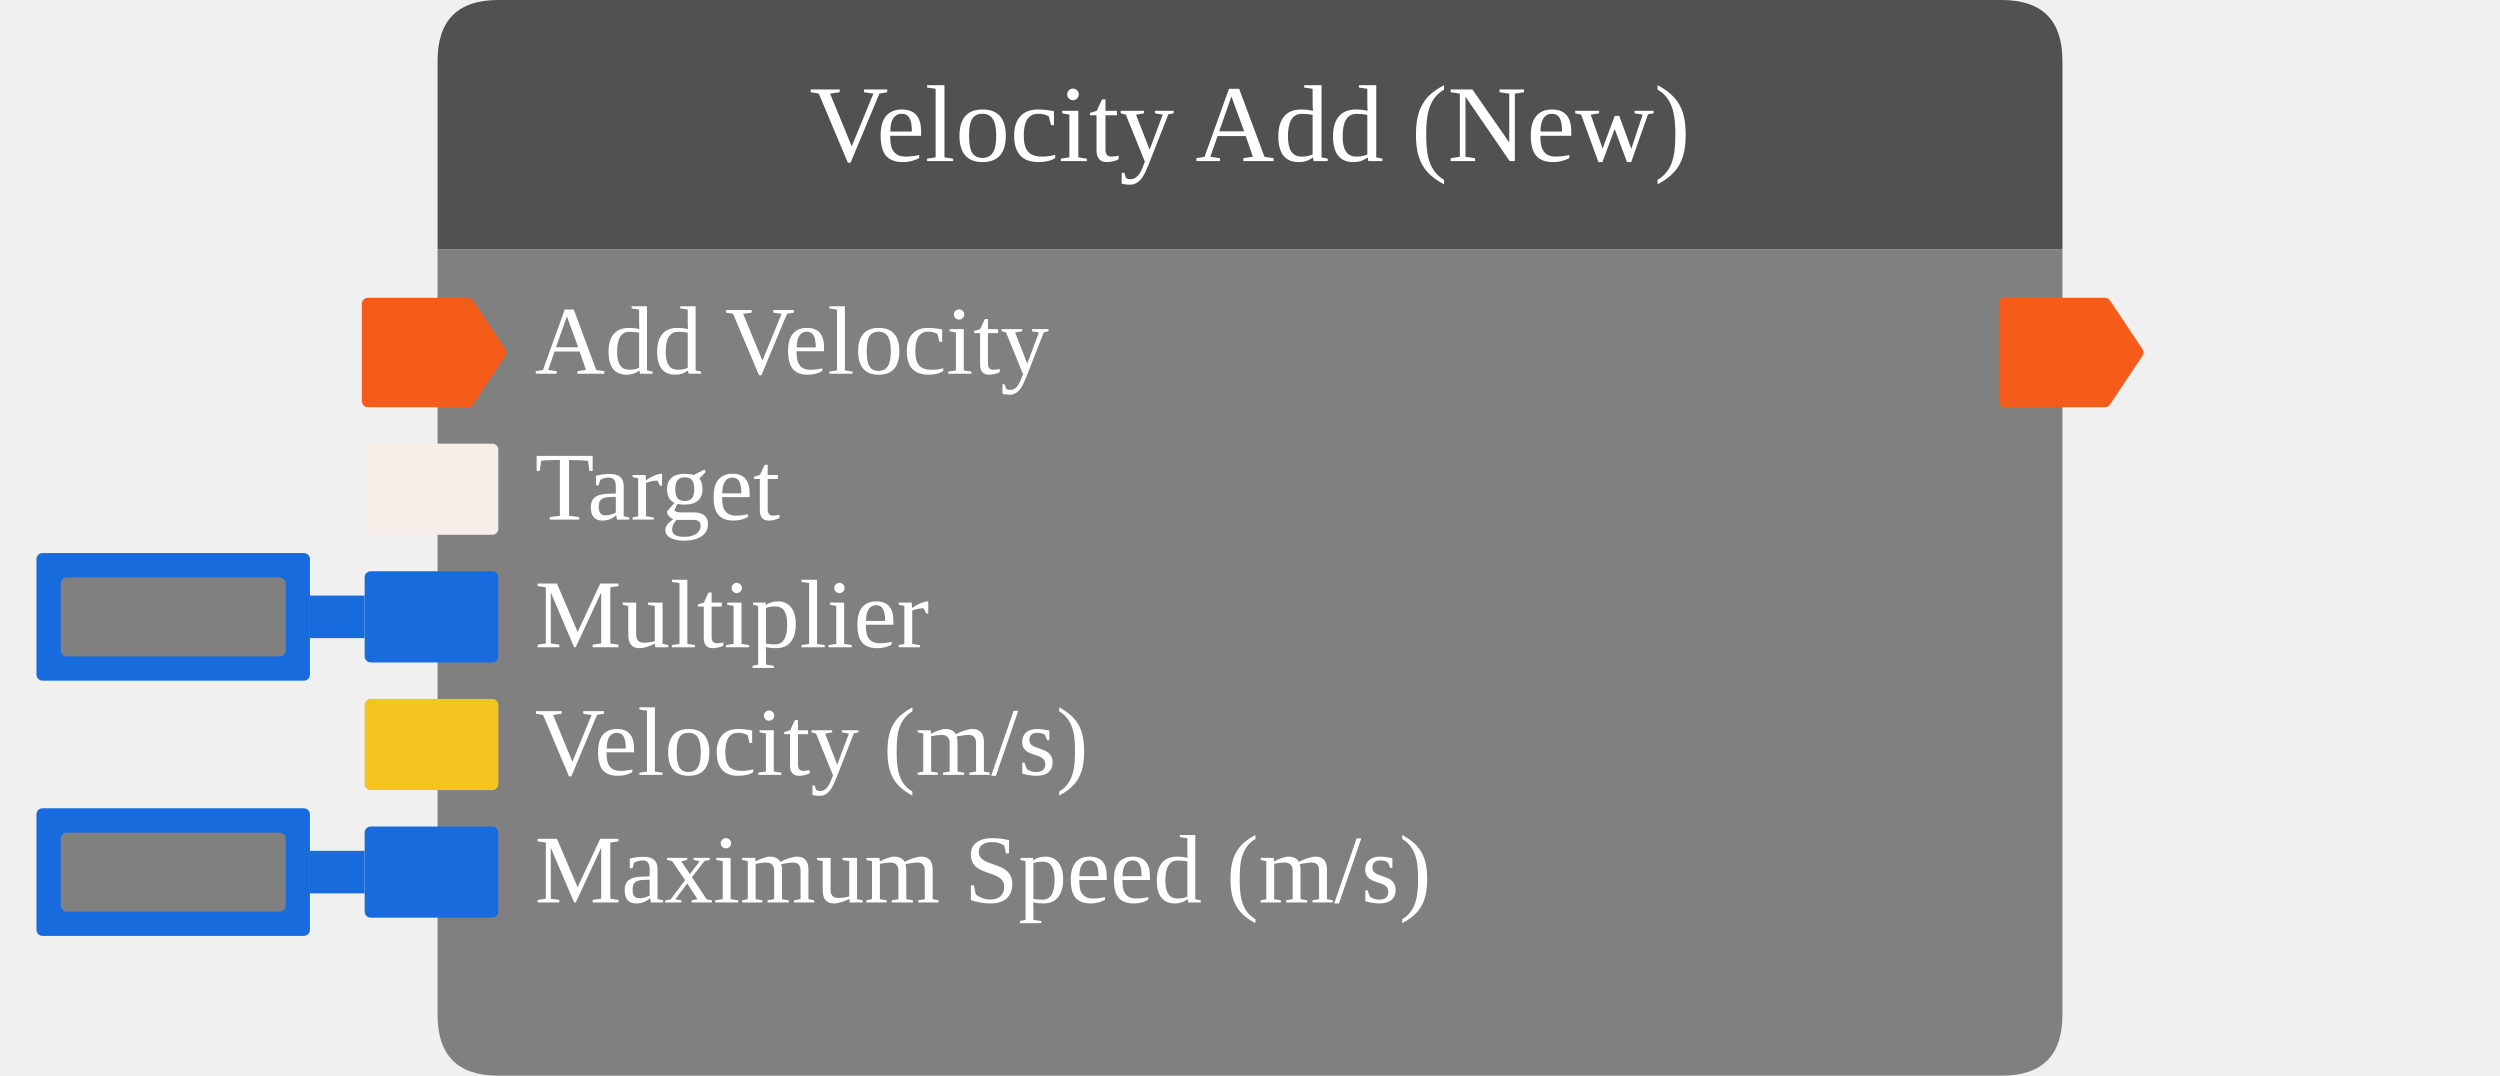
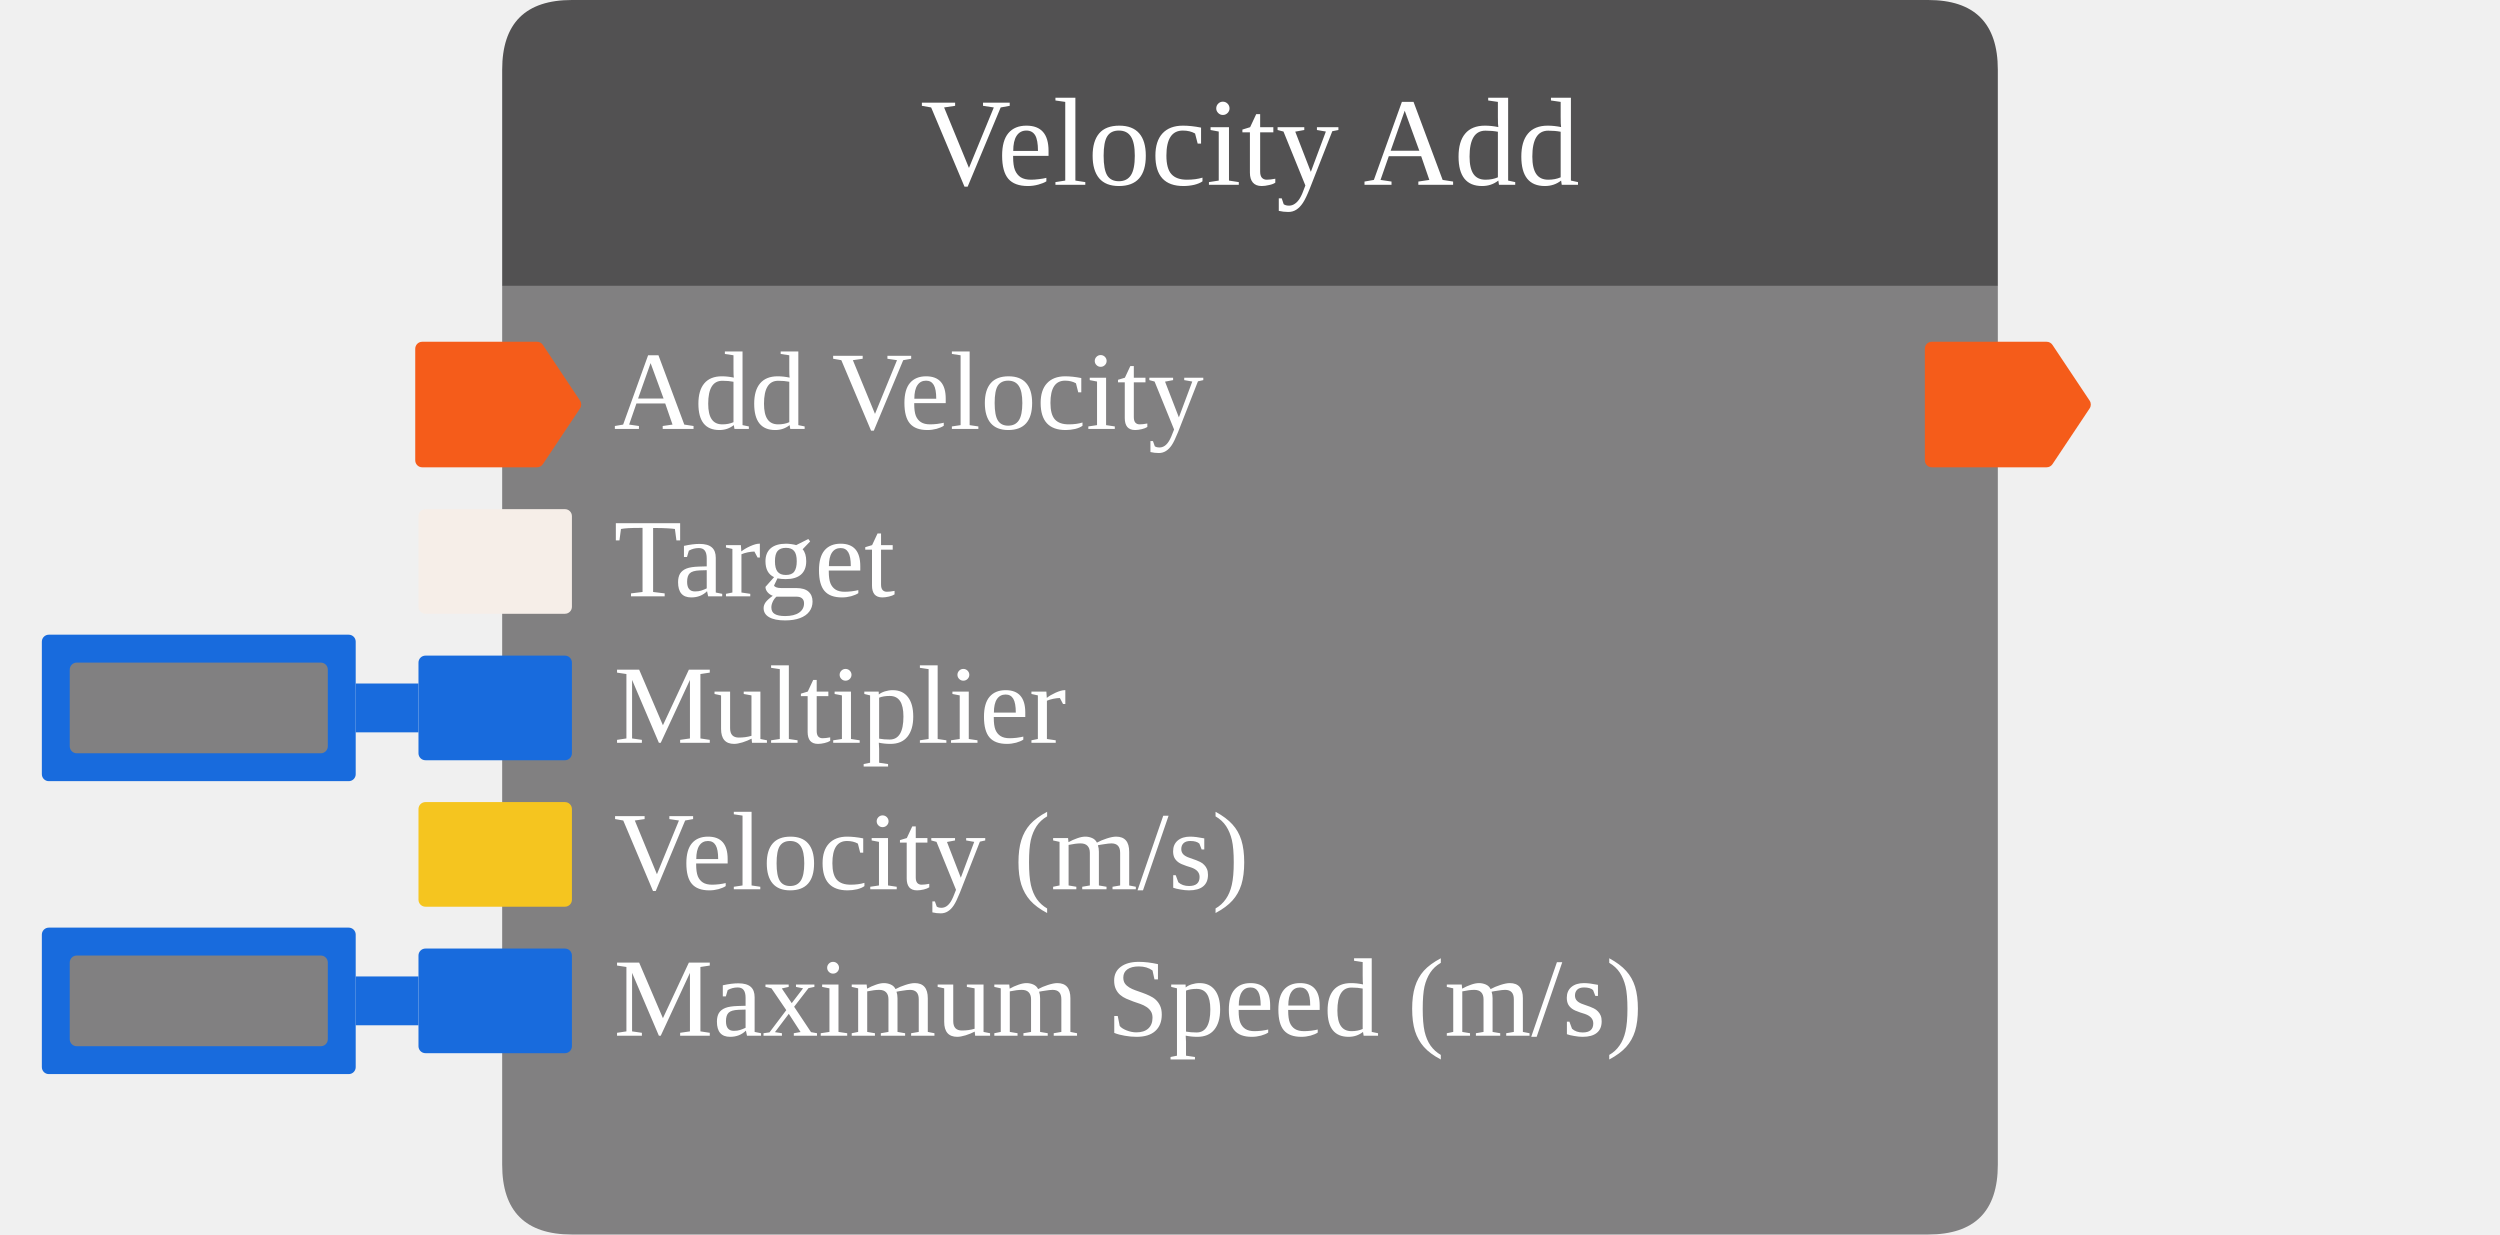
- <svg xmlns="http://www.w3.org/2000/svg" width="411.36" height="177" viewbox="0 0 411.36 177">
-   <path fill="#818081" d="M72, 41 v126 q0,10,10,10 h247.36 q10,0,10,-10 v-126 h267.36" />
+ <svg xmlns="http://www.w3.org/2000/svg" width="358.44" height="177" viewbox="0 0 358.44 177">
+   <path fill="#818081" d="M72, 41 v126 q0,10,10,10 h194.44 q10,0,10,-10 v-126 h214.44" />
  <path d="M77,49h-16.465c-0.552,0,-1,0.448,-1,1v16c0,0.552,0.448,1,1,1h16.465c0.334,0,0.647,-0.167,0.832,-0.445l5.333,-8c0.224,-0.336,0.224,-0.774,0,-1.11l-5.333,-8c-0.185,-0.278,-0.498,-0.445,-0.832,-0.445z" fill="#F55C1A" />
  <text x="88" y="61.5" fill="white" text-anchor="start" font-size="medium" class="uwuntu">Add Velocity</text>
  <rect x="60" y="73" width="22" height="15" rx="1" fill="#F6EEE8" />
  <text x="88" y="85.5" fill="white" text-anchor="start" font-size="medium" class="uwuntu">Target</text>
  <g filter="url(#filter0_di_2556_19132)">
    <rect x="60" y="94" width="22" height="15" rx="1" fill="#186BDD" />
  </g>
  <g filter="url(#filter1_di_2556_19132)">
    <rect x="6" y="91" width="45" height="21" rx="1" fill="#186BDD" />
    <rect x="10" y="95.001" width="37" height="13" rx="1" fill="#818081" />
  </g>
  <g filter="url(#filter2_di_2556_19132)">
    <rect x="51" y="98" width="9" height="7" fill="#186BDD" />
  </g>
  <text x="88" y="106.5" fill="white" text-anchor="start" font-size="medium" class="uwuntu">Multiplier</text>
  <rect x="60" y="115" width="22" height="15" rx="1" fill="#F5C51F" />
  <text x="88" y="127.5" fill="white" text-anchor="start" font-size="medium" class="uwuntu">Velocity (m/s)</text>
  <g filter="url(#filter0_di_2556_19132)">
    <rect x="60" y="136" width="22" height="15" rx="1" fill="#186BDD" />
  </g>
  <g filter="url(#filter1_di_2556_19132)">
    <rect x="6" y="133" width="45" height="21" rx="1" fill="#186BDD" />
    <rect x="10" y="137.001" width="37" height="13" rx="1" fill="#818081" />
  </g>
  <g filter="url(#filter2_di_2556_19132)">
    <rect x="51" y="140" width="9" height="7" fill="#186BDD" />
  </g>
  <text x="88" y="148.5" fill="white" text-anchor="start" font-size="medium" class="uwuntu">Maximum Speed (m/s)</text>
-   <path d="M346.36,49h-16.465c-0.552,0,-1,0.448,-1,1v16c0,0.552,0.448,1,1,1h16.465c0.334,0,0.647,-0.167,0.832,-0.445l5.333,-8c0.224,-0.336,0.224,-0.774,0,-1.11l-5.333,-8c-0.185,-0.278,-0.498,-0.445,-0.832,-0.445z" fill="#F55C1A" />
-   <text x="323.36" y="61.5" fill="white" text-anchor="end" font-size="medium" class="uwuntu" />
-   <path d="M72, 41 v-31 q0,-10,10,-10 h247.36 q10,0,10,10 v31 h-267.36" fill="#525152" />
-   <text x="205.68" y="26.5" fill="white" text-anchor="middle" font-size="18px" class="uwuntu">Velocity Add (New)</text>
+   <path d="M293.44,49h-16.465c-0.552,0,-1,0.448,-1,1v16c0,0.552,0.448,1,1,1h16.465c0.334,0,0.647,-0.167,0.832,-0.445l5.333,-8c0.224,-0.336,0.224,-0.774,0,-1.11l-5.333,-8c-0.185,-0.278,-0.498,-0.445,-0.832,-0.445z" fill="#F55C1A" />
+   <text x="270.44" y="61.5" fill="white" text-anchor="end" font-size="medium" class="uwuntu" />
+   <path d="M72, 41 v-31 q0,-10,10,-10 h194.44 q10,0,10,10 v31 h-214.44" fill="#525152" />
+   <text x="179.22" y="26.5" fill="white" text-anchor="middle" font-size="18px" class="uwuntu">Velocity Add</text>
</svg>
